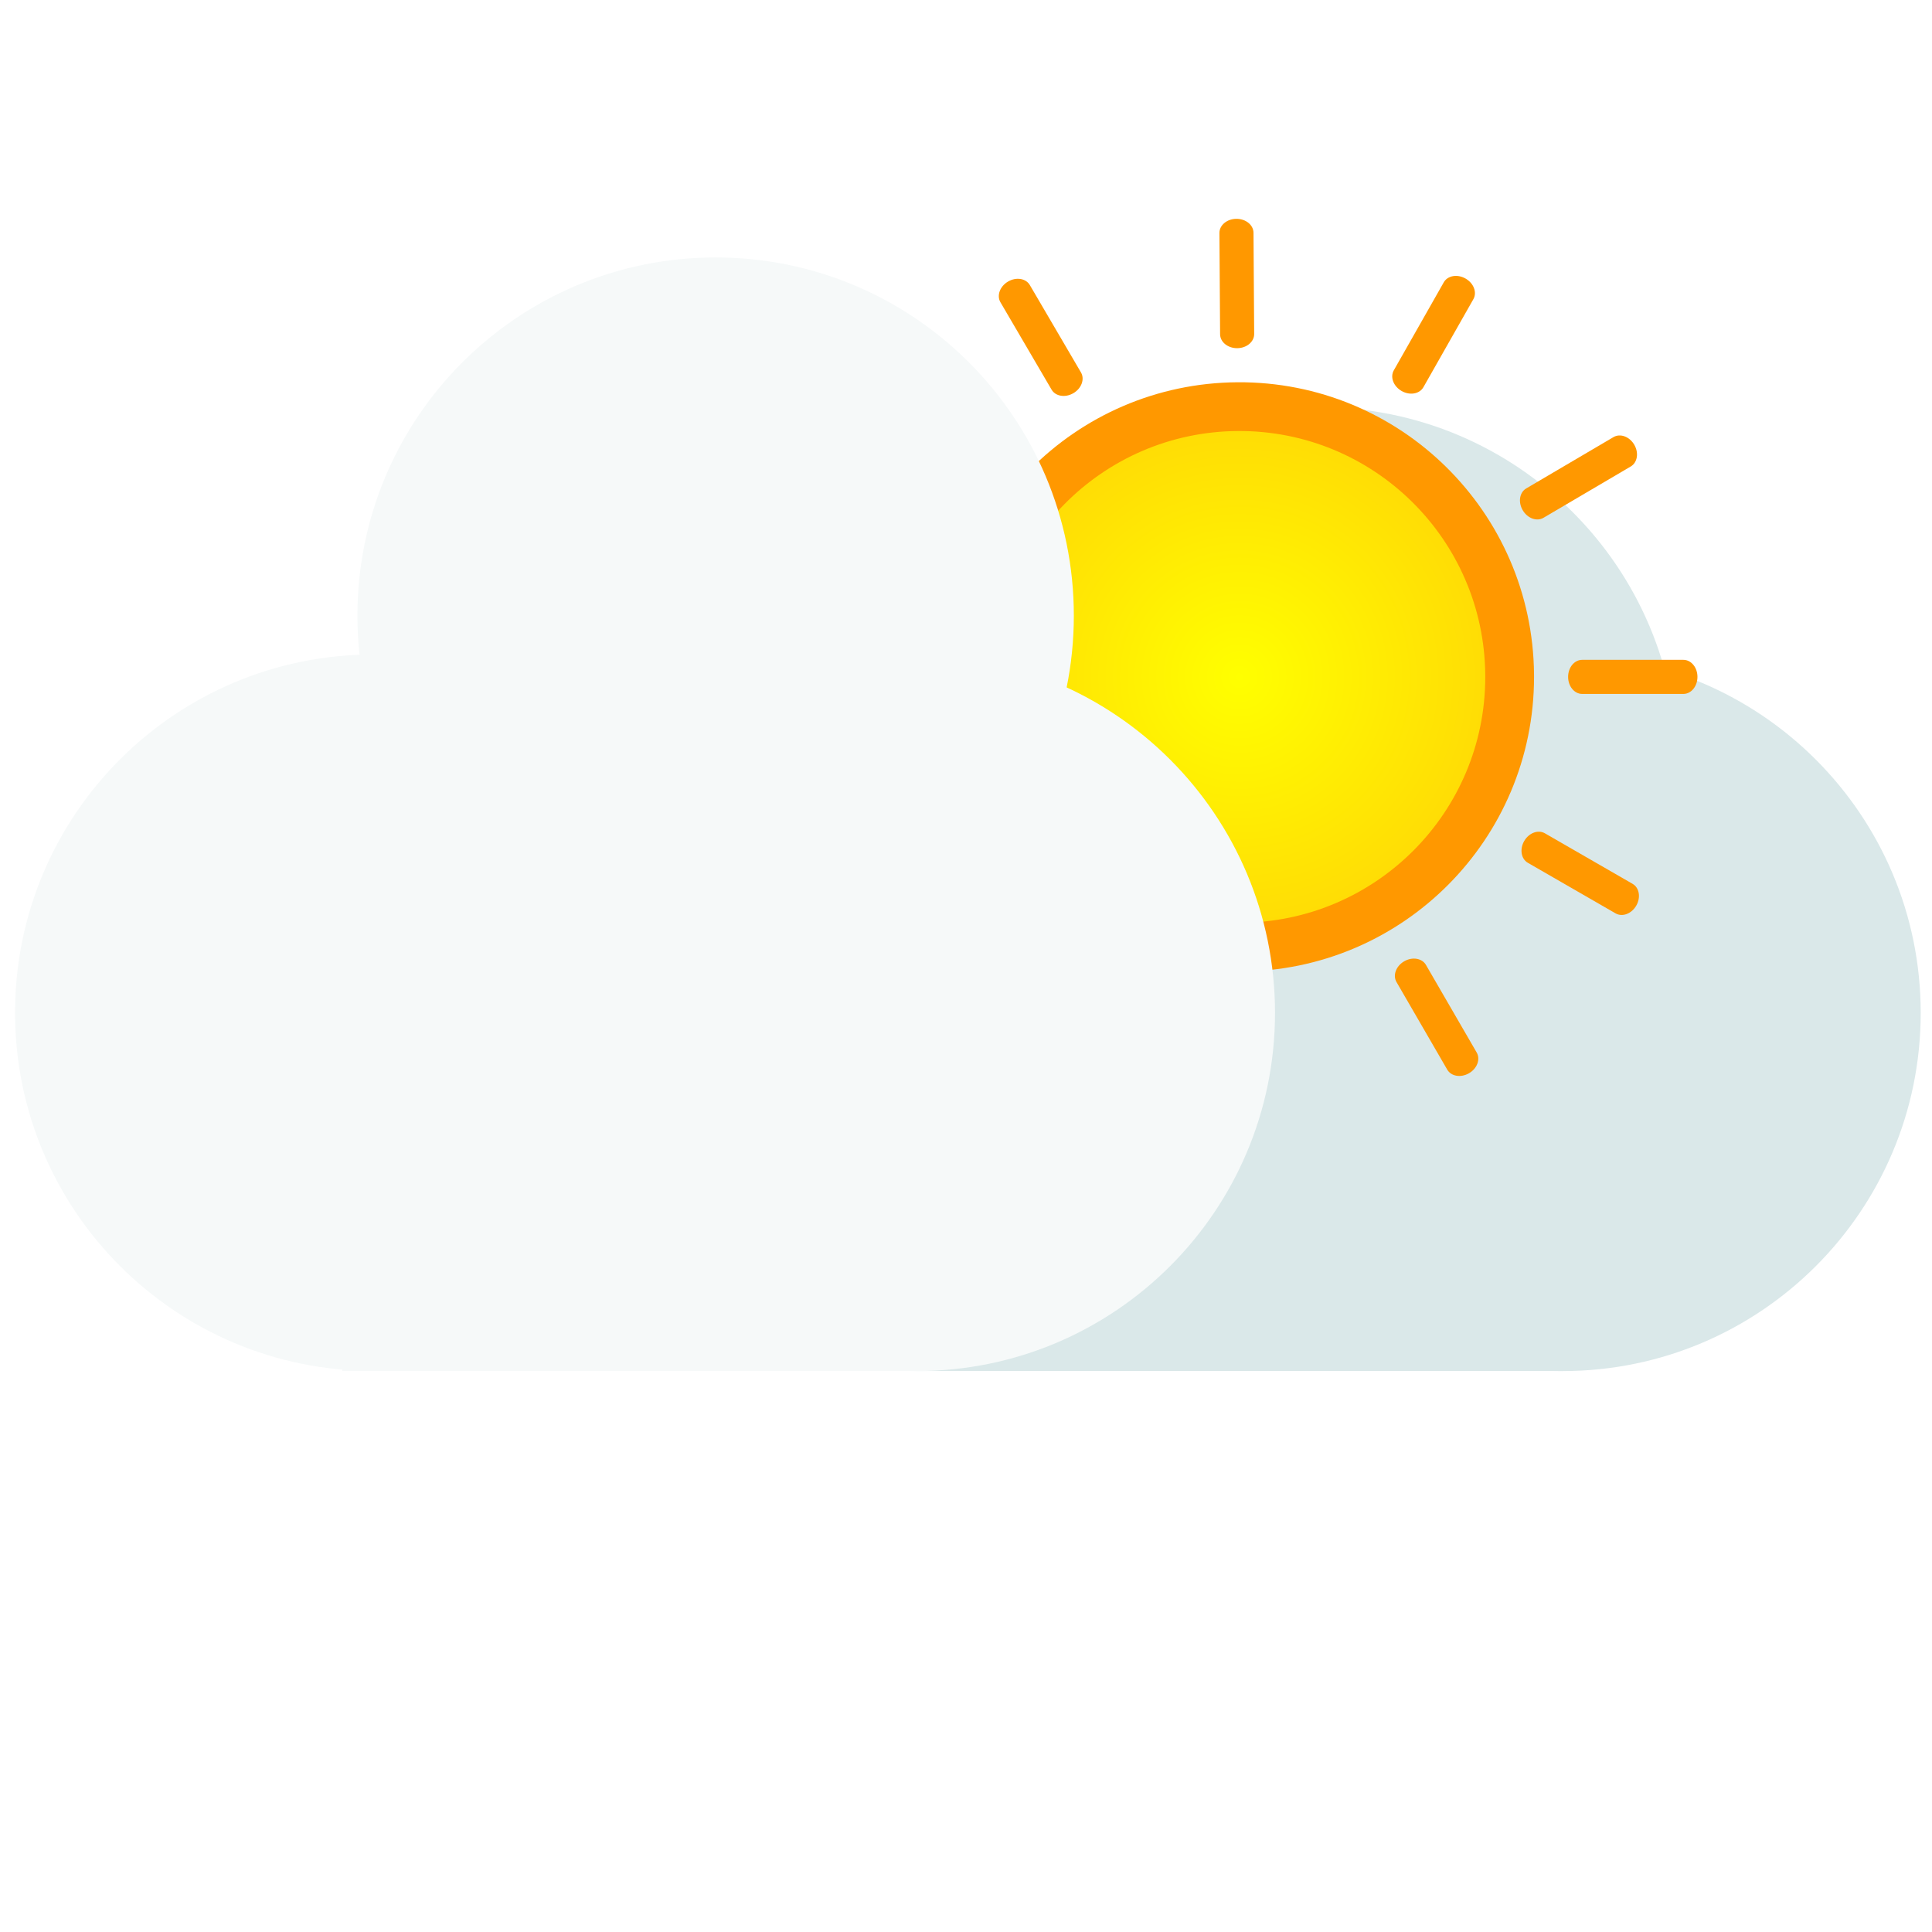
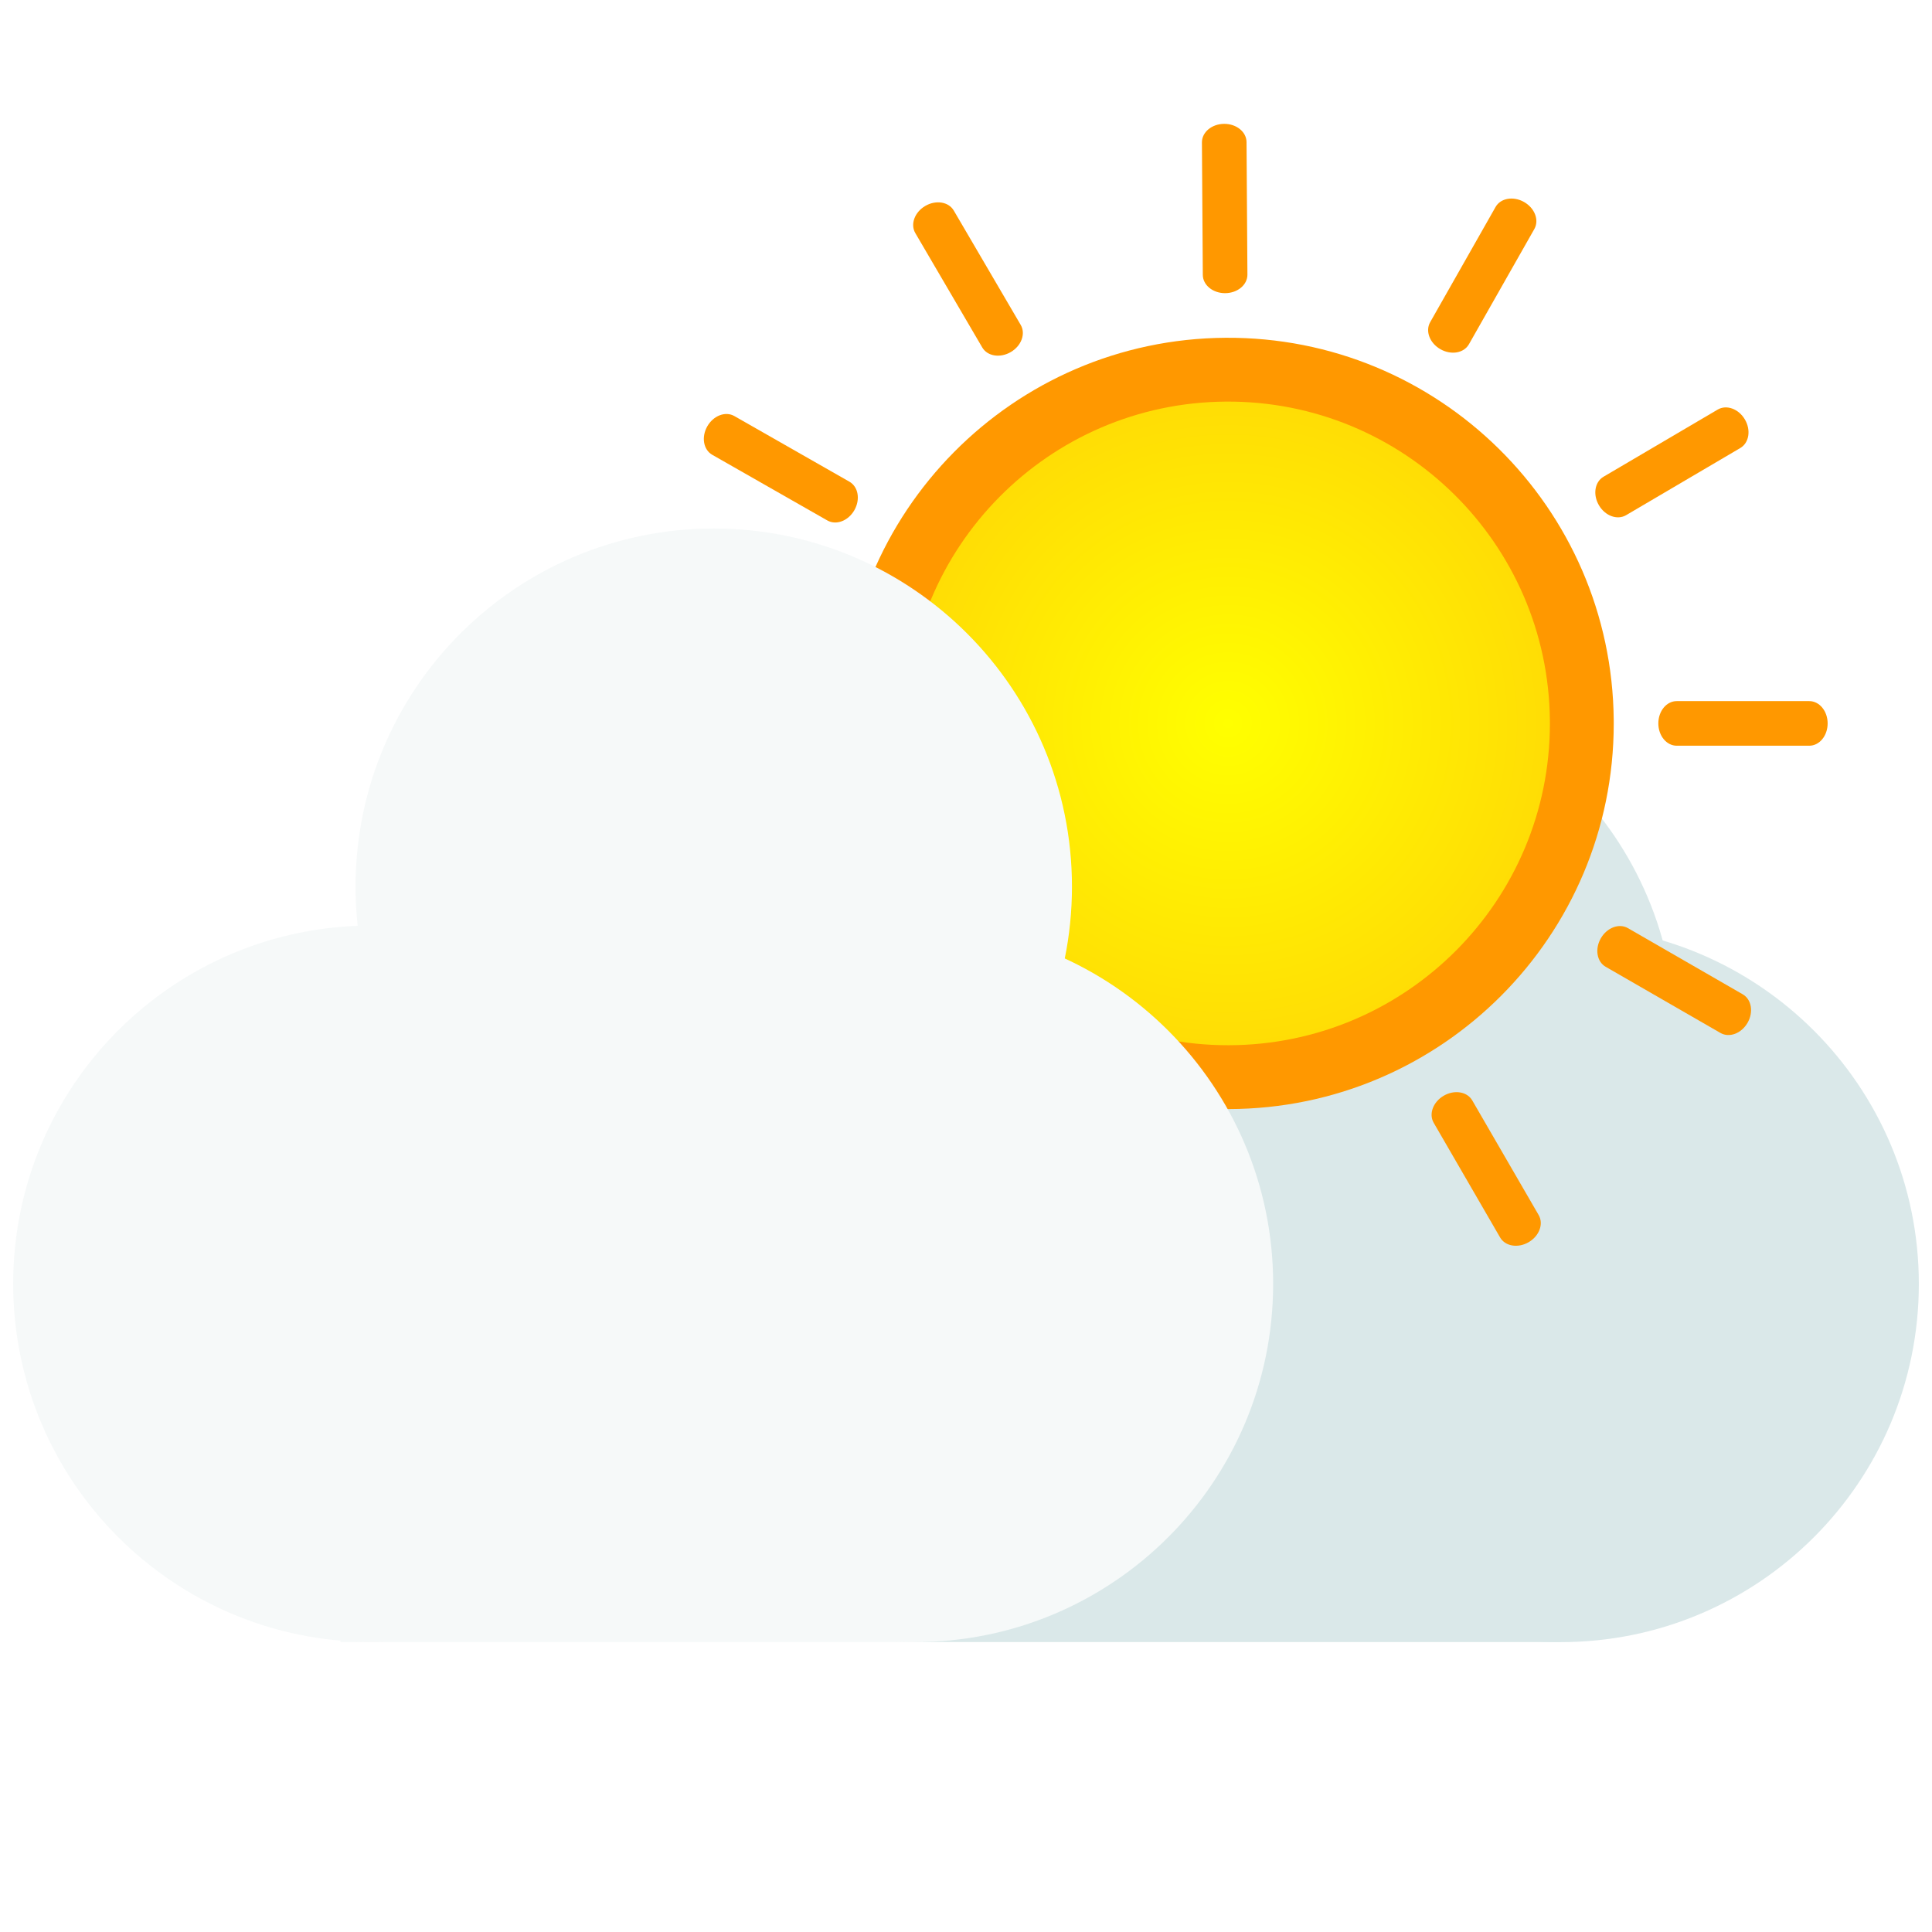
<svg xmlns="http://www.w3.org/2000/svg" xmlns:xlink="http://www.w3.org/1999/xlink" width="256" height="256" viewBox="0 0 67.733 67.733" version="1.1" id="svg5">
  <defs id="defs2">
    <radialGradient xlink:href="#linearGradient4260" id="radialGradient4262" cx="35.586" cy="35.586" fx="35.586" fy="35.586" r="17.835" gradientUnits="userSpaceOnUse" gradientTransform="matrix(0.8801346,0,0,0.8801345,0.3697799,17.29625)" />
    <linearGradient id="linearGradient4260">
      <stop style="stop-color:#ffff00;stop-opacity:1;" offset="0" id="stop4256" />
      <stop style="stop-color:#ffdd05;stop-opacity:1;" offset="1" id="stop4258" />
    </linearGradient>
  </defs>
  <g id="layer1">
-     <circle style="fill:#dae8e9;fill-opacity:1;stroke:#040000;stroke-width:0" id="path234-9" cy="35.51" cx="54.779" r="12.558" />
-     <circle style="fill:#dae8e9;fill-opacity:1;stroke:#040000;stroke-width:0" id="path234-9-1" cy="26.833" cx="46.255" r="12.558" />
-     <rect style="fill:#dae8e9;fill-opacity:1;stroke:#040000;stroke-width:0" id="rect1098" width="22.638" height="25.113" x="32.141" y="22.952" />
-     <rect style="fill:#f6f9f9;fill-opacity:1;stroke:#040000;stroke-width:0" id="rect1098-8" width="20.438" height="18.571" x="11.999" y="29.494" />
-     <circle style="fill:#f6f9f9;fill-opacity:1;stroke:#040000;stroke-width:0" id="path234-91-9" cy="35.504" cx="13.086" r="12.558" />
-     <g id="layer1-3" transform="matrix(0.5491232,0,0,0.5491232,26.04944,-2.966192)">
+     <g id="g2348" transform="translate(-0.06557668,9.502597)">
+       <circle style="fill:#dae8e9;fill-opacity:1;stroke:#040000;stroke-width:0" id="path234-9" cy="35.51" cx="54.779" r="12.558" />
+       <circle style="fill:#dae8e9;fill-opacity:1;stroke:#040000;stroke-width:0" id="path234-9-1" cy="26.833" cx="46.255" r="12.558" />
+       <rect style="fill:#dae8e9;fill-opacity:1;stroke:#040000;stroke-width:0" id="rect1098" width="22.638" height="25.113" x="32.141" y="22.952" />
+     </g>
+     <g id="layer1-3" transform="matrix(0.7187613,0,0,0.7187613,20.27664,-9.582308)">
      <path id="path3414" style="fill:#ff9800;stroke:#000000;stroke-width:0" d="M 50.502,48.617 A 18.811,18.811 0 0 1 31.732,67.428 18.811,18.811 0 0 1 12.88,48.7 18.811,18.811 0 0 1 31.566,29.807 18.811,18.811 0 0 1 50.501,48.451" />
      <path id="path2217" style="fill:url(#radialGradient4262);stroke:#536756;stroke-width:0" d="M 47.388,48.617 A 15.697,15.697 0 0 1 31.725,64.314 15.697,15.697 0 0 1 15.994,48.686 15.697,15.697 0 0 1 31.587,32.92 15.697,15.697 0 0 1 47.387,48.479" />
      <path id="rect4340" style="fill:#ff9800;stroke:#000000;stroke-width:0" d="m 60.935,48.617 c 0,0.603 -0.4,1.088 -0.898,1.088 h -6.462 c -0.497,0 -0.898,-0.485 -0.898,-1.088 0,-0.603 0.4,-1.088 0.898,-1.088 h 6.462 c 0.497,0 0.898,0.485 0.898,1.088 z" />
      <path id="rect4340-5" style="fill:#ff9800;stroke:#000000;stroke-width:0" d="m 57.028,63.221 c -0.301,0.522 -0.89,0.742 -1.321,0.494 l -5.599,-3.227 c -0.431,-0.248 -0.536,-0.869 -0.235,-1.391 0.301,-0.522 0.89,-0.742 1.321,-0.494 l 5.599,3.227 c 0.431,0.248 0.536,0.869 0.235,1.391 z" />
      <path id="rect4340-0" style="fill:#ff9800;stroke:#000000;stroke-width:0" d="m 46.35,73.922 c -0.521,0.302 -1.142,0.199 -1.391,-0.232 l -3.239,-5.592 c -0.249,-0.43 -0.03,-1.02 0.491,-1.322 0.521,-0.302 1.142,-0.199 1.391,0.232 l 3.239,5.592 c 0.249,0.43 0.03,1.02 -0.491,1.322 z" />
      <path id="rect4340-02" style="fill:#ff9800;stroke:#000000;stroke-width:0" d="m 31.755,77.862 c -0.603,0.001 -1.089,-0.398 -1.09,-0.896 l -0.014,-6.462 c -0.001,-0.497 0.483,-0.899 1.086,-0.9 0.603,-0.001 1.089,0.398 1.09,0.896 l 0.014,6.462 c 0.001,0.497 -0.483,0.899 -1.086,0.9 z" />
      <path id="rect4340-6" style="fill:#ff9800;stroke:#000000;stroke-width:0" d="m 17.143,73.987 c -0.523,-0.3 -0.744,-0.889 -0.497,-1.32 l 3.215,-5.606 c 0.247,-0.432 0.868,-0.538 1.39,-0.238 0.523,0.3 0.744,0.889 0.497,1.32 l -3.215,5.606 c -0.247,0.432 -0.868,0.538 -1.39,0.238 z" />
      <path id="rect4340-4" style="fill:#ff9800;stroke:#000000;stroke-width:0" d="M 6.418,63.332 C 6.115,62.812 6.217,62.191 6.647,61.941 l 5.585,-3.252 c 0.43,-0.25 1.02,-0.033 1.323,0.488 0.303,0.521 0.201,1.142 -0.229,1.392 l -5.585,3.252 c -0.43,0.25 -1.02,0.033 -1.323,-0.488 z" />
      <path id="rect4340-66" style="fill:#ff9800;stroke:#000000;stroke-width:0" d="m 2.446,48.746 c -0.003,-0.603 0.396,-1.09 0.893,-1.092 l 6.462,-0.028 c 0.497,-0.002 0.9,0.481 0.903,1.084 0.003,0.603 -0.396,1.09 -0.893,1.092 l -6.462,0.028 c -0.497,0.002 -0.9,-0.481 -0.903,-1.084 z" />
      <path id="rect4340-9" style="fill:#ff9800;stroke:#000000;stroke-width:0" d="m 6.289,34.125 c 0.299,-0.523 0.887,-0.746 1.319,-0.5 l 5.613,3.202 c 0.432,0.247 0.54,0.866 0.241,1.39 -0.299,0.523 -0.887,0.746 -1.319,0.5 L 6.53,35.515 C 6.098,35.269 5.991,34.649 6.289,34.125 Z" />
      <path id="rect4340-3" style="fill:#ff9800;stroke:#000000;stroke-width:0" d="m 16.92,23.377 c 0.52,-0.304 1.141,-0.204 1.392,0.226 l 3.264,5.577 c 0.251,0.429 0.035,1.02 -0.485,1.324 -0.52,0.304 -1.141,0.204 -1.392,-0.226 l -3.264,-5.577 c -0.251,-0.429 -0.035,-1.02 0.485,-1.324 z" />
      <path id="rect4340-31" style="fill:#ff9800;stroke:#000000;stroke-width:0" d="m 31.497,19.373 c 0.603,-0.004 1.09,0.393 1.094,0.891 l 0.043,6.462 c 0.003,0.497 -0.479,0.901 -1.082,0.905 -0.603,0.004 -1.09,-0.393 -1.094,-0.891 l -0.043,-6.462 c -0.003,-0.497 0.479,-0.901 1.082,-0.905 z" />
      <path id="rect4340-7" style="fill:#ff9800;stroke:#000000;stroke-width:0" d="m 46.126,23.184 c 0.524,0.297 0.748,0.885 0.503,1.318 l -3.19,5.62 c -0.246,0.433 -0.865,0.541 -1.389,0.244 -0.524,-0.297 -0.748,-0.885 -0.503,-1.318 l 3.19,-5.62 c 0.246,-0.433 0.865,-0.541 1.389,-0.244 z" />
      <path id="rect4340-67" style="fill:#ff9800;stroke:#000000;stroke-width:0" d="m 56.898,33.791 c 0.306,0.519 0.206,1.141 -0.223,1.393 l -5.57,3.276 c -0.429,0.252 -1.02,0.037 -1.325,-0.482 -0.306,-0.519 -0.206,-1.141 0.223,-1.393 l 5.57,-3.276 c 0.429,-0.252 1.02,-0.037 1.325,0.482 z" />
    </g>
-     <circle style="fill:#f6f9f9;fill-opacity:1;stroke:#040000;stroke-width:0" id="path234-91" cy="35.509" cx="32.142" r="12.558" />
-     <circle style="fill:#f6f9f9;fill-opacity:1;stroke:#040000;stroke-width:0" id="path234" cy="21.584" cx="25.089" r="12.558" />
+     <g id="g2369" transform="translate(-0.06557668,9.502597)">
+       <rect style="fill:#f6f9f9;fill-opacity:1;stroke:#040000;stroke-width:0" id="rect1098-8" width="20.438" height="18.571" x="11.999" y="29.494" />
+       <circle style="fill:#f6f9f9;fill-opacity:1;stroke:#040000;stroke-width:0" id="path234-91-9" cy="35.504" cx="13.086" r="12.558" />
+       <circle style="fill:#f6f9f9;fill-opacity:1;stroke:#040000;stroke-width:0" id="path234-91" cy="35.509" cx="32.142" r="12.558" />
+       <circle style="fill:#f6f9f9;fill-opacity:1;stroke:#040000;stroke-width:0" id="path234" cy="21.584" cx="25.089" r="12.558" />
+     </g>
  </g>
</svg>
